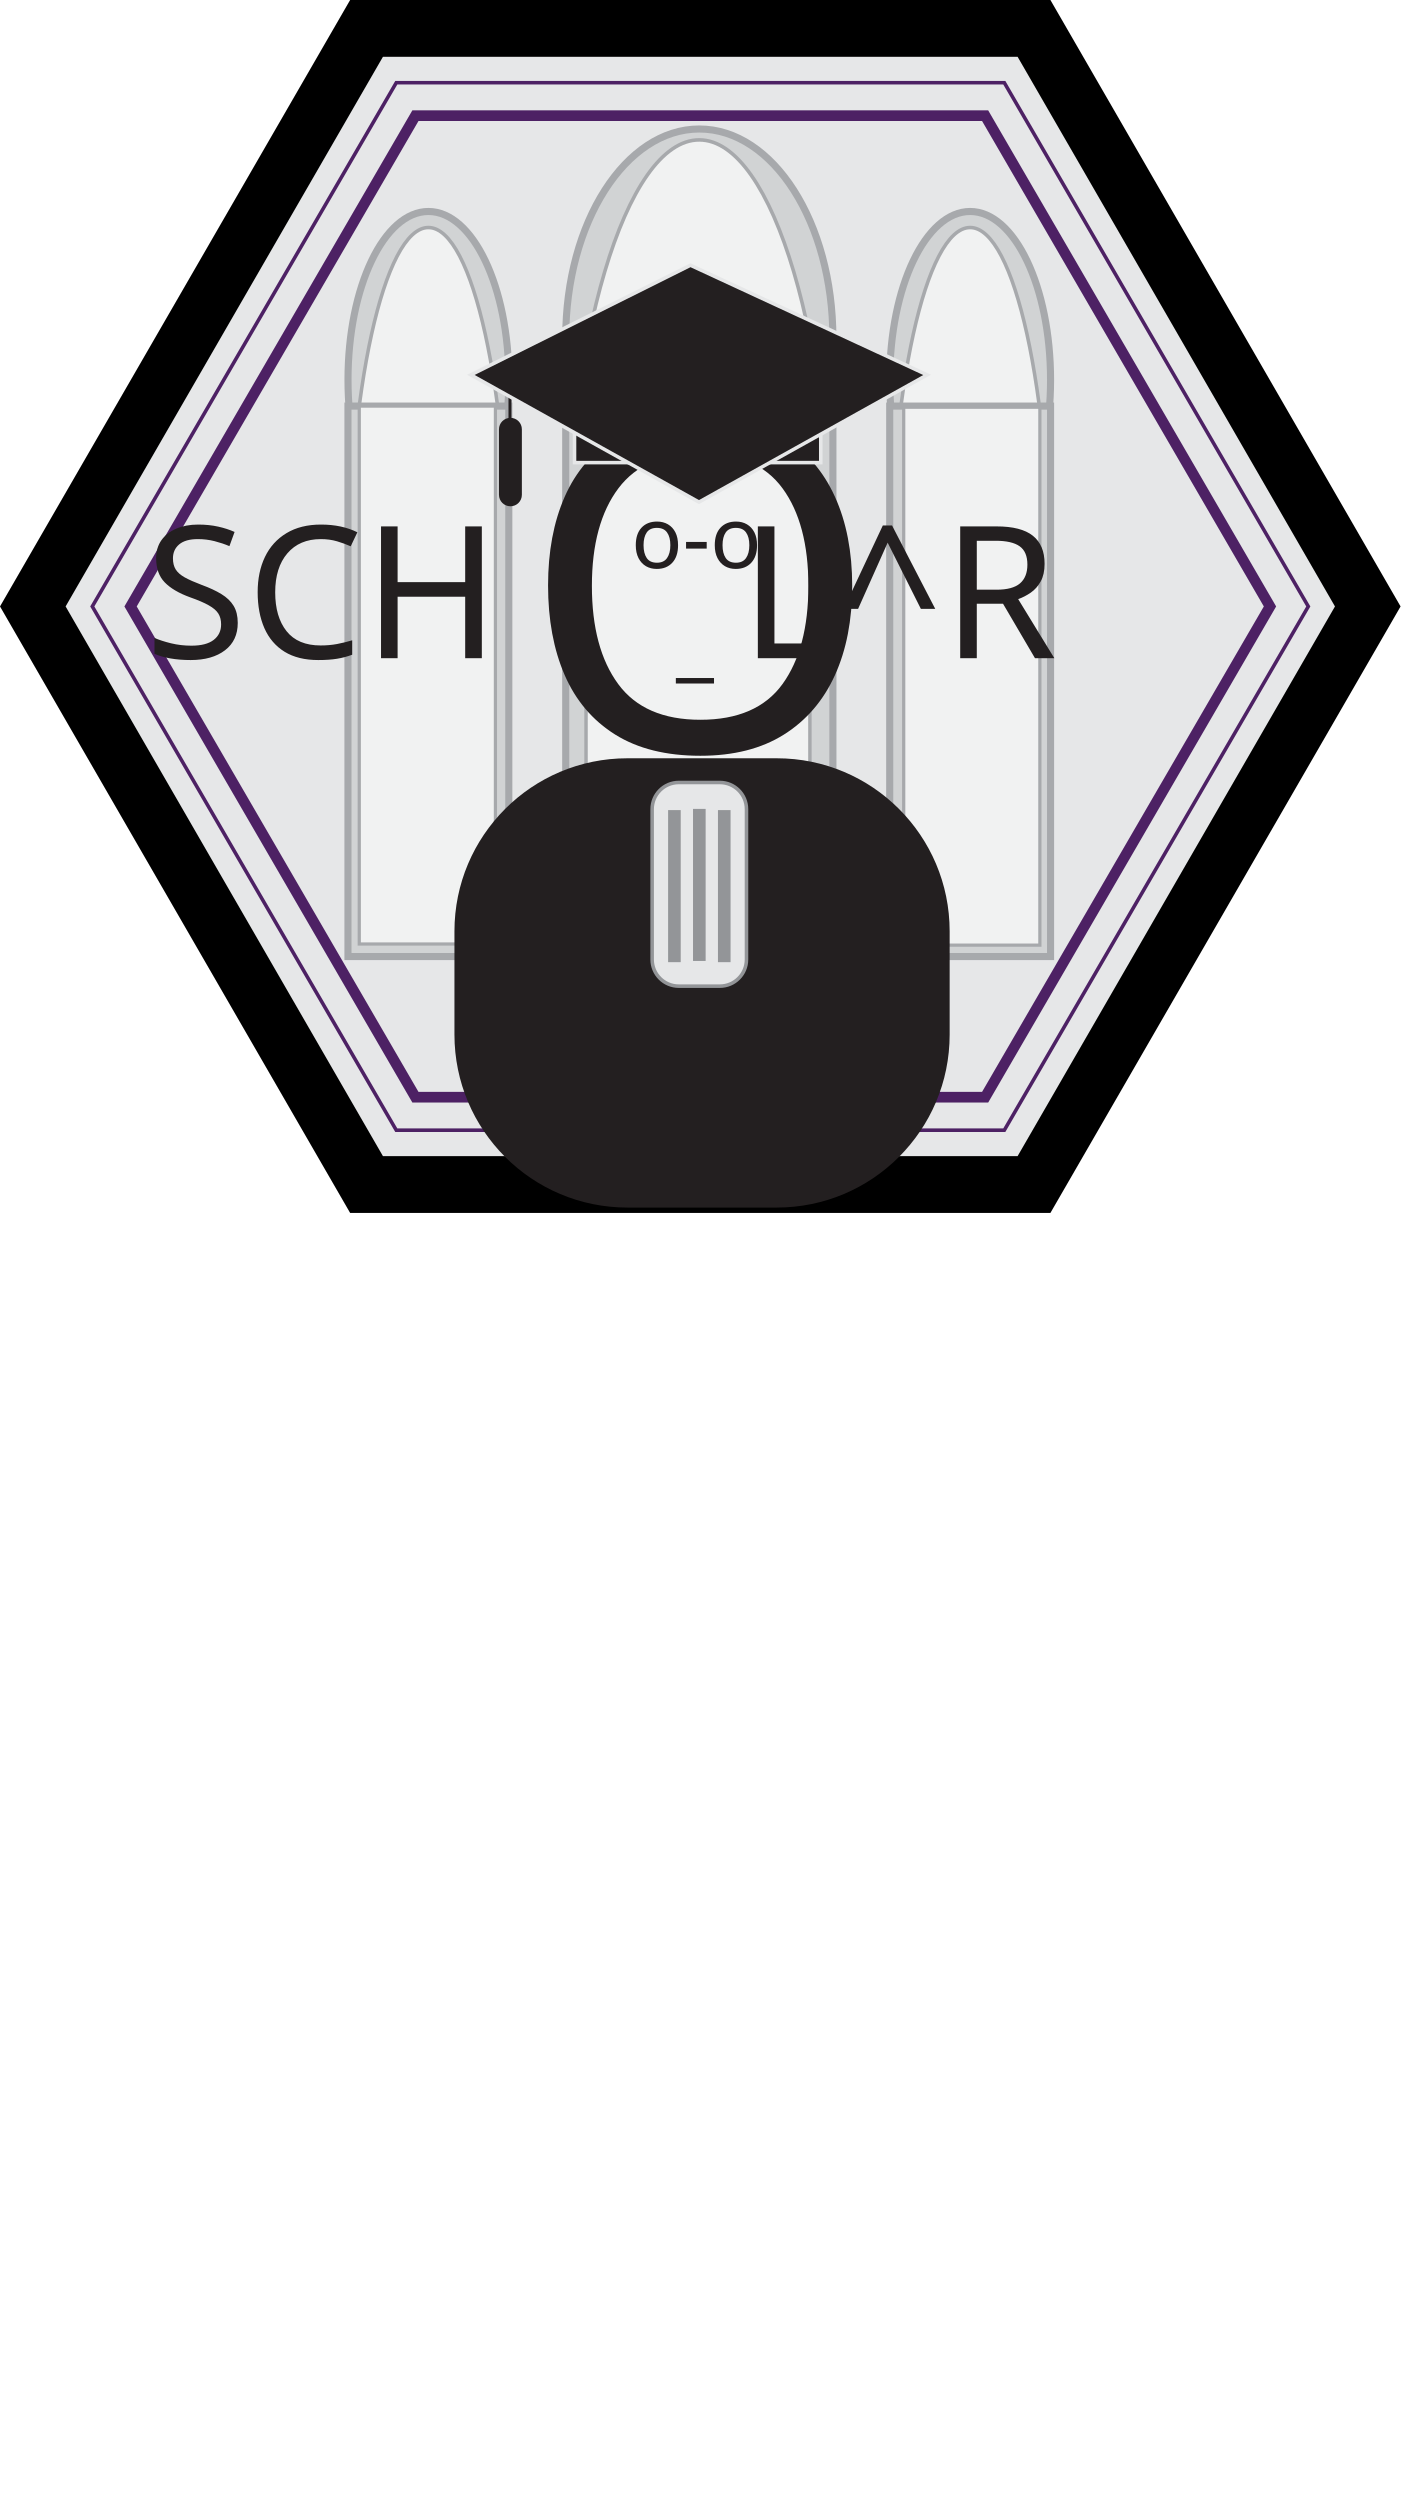
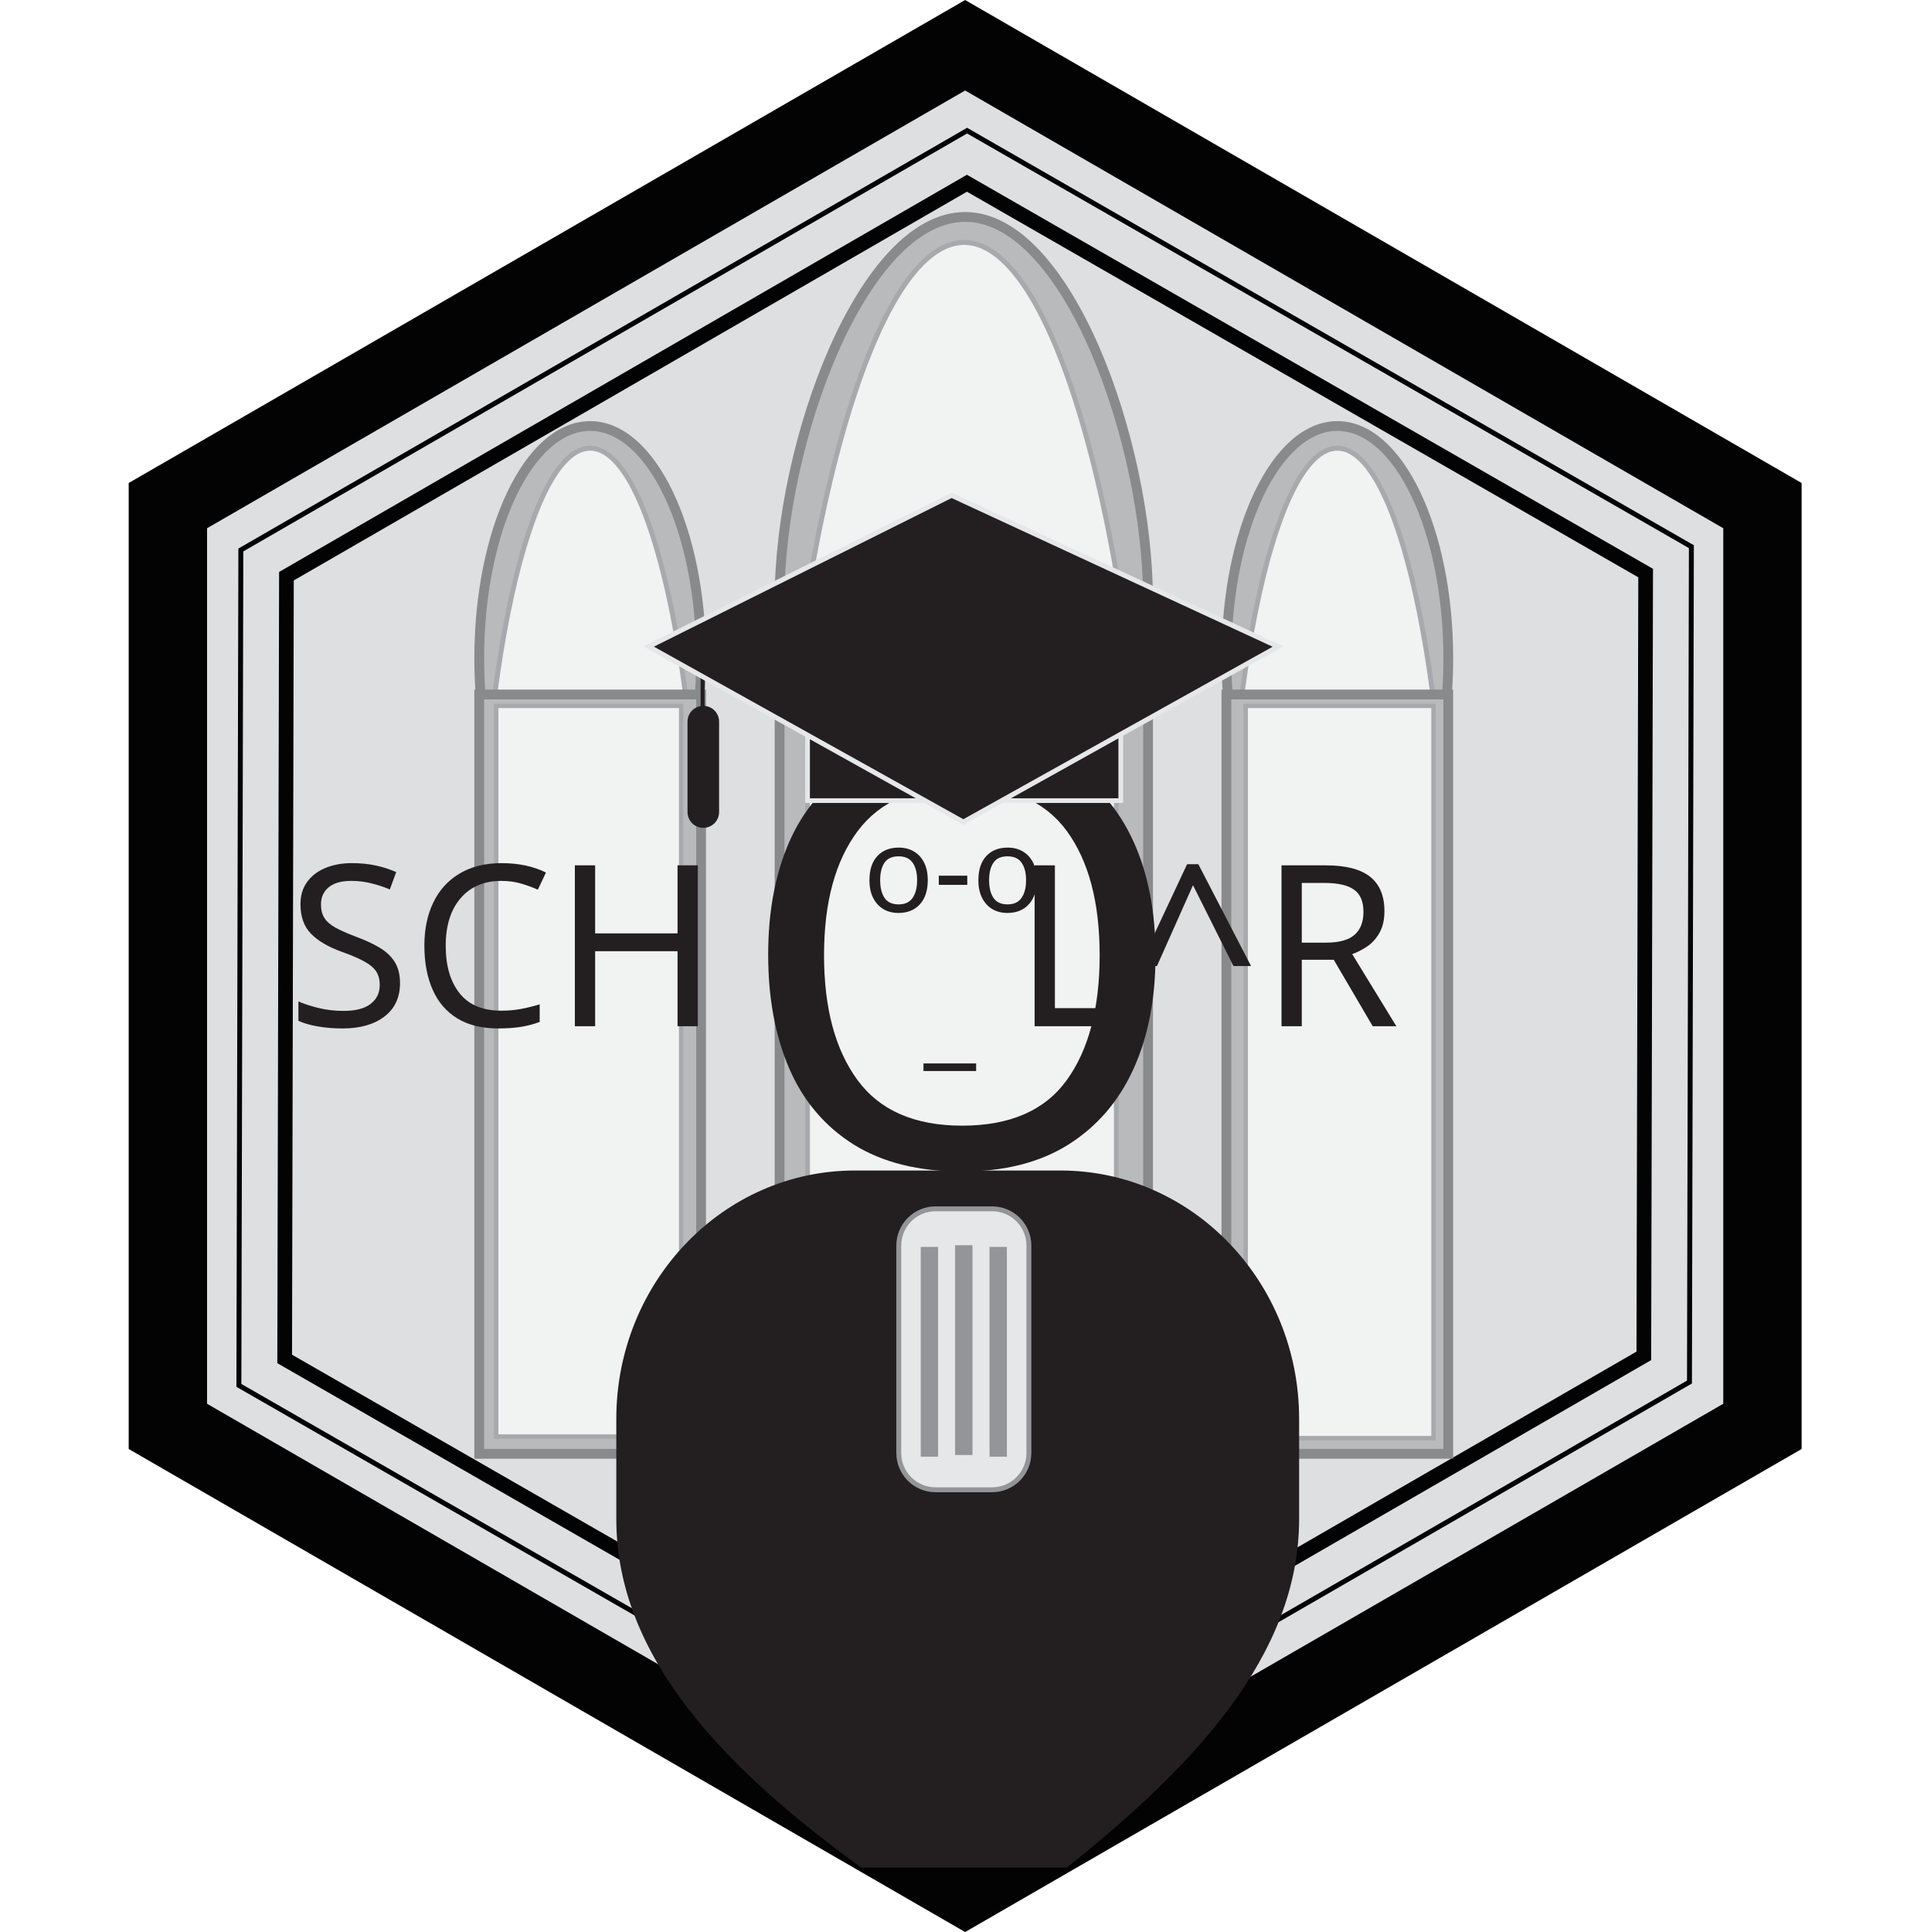
- <svg xmlns="http://www.w3.org/2000/svg" viewBox="0 0 394.45 704.1">
+ <svg xmlns="http://www.w3.org/2000/svg" viewBox="0 0 391.4 394.45">
  <defs>
-     <style>.a,.m{fill:#e6e7e8;}.a{stroke:#000;stroke-width:16px;}.a,.b,.c,.d,.e,.f,.g,.h,.k,.m,.o{stroke-miterlimit:10;}.b,.c{fill:none;stroke:#4d2164;}.b{stroke-width:1.01px;}.c{stroke-width:3px;}.d{fill:#d1d3d4;stroke-width:2px;}.d,.e,.f,.g,.h{stroke:#a7a9ac;}.e,.f,.g,.h{fill:#f1f2f2;}.e{stroke-width:1.01px;}.f{stroke-width:0.97px;}.h{stroke-width:0.91px;}.i{font-size:52px;font-family:Verdana;}.i,.j,.k,.l,.n{fill:#231f20;}.j{font-size:130px;}.j,.n{font-family:LucidaSans, Lucida Sans;}.k{stroke:#e6e7e8;}.m,.o{stroke:#939598;}.n{font-size:24px;}.o{fill:#939598;stroke-width:1.17px;}</style>
+     <style>.a{fill:#dedfe0;stroke-width:16px;}.a,.b,.c{stroke:#040303;}.a,.b,.c,.d,.e,.f,.g,.h,.i,.k,.m,.n,.p{stroke-miterlimit:10;}.b,.c{fill:none;}.b{stroke-width:1.01px;}.c{stroke-width:3px;}.d{fill:#b8babc;stroke:#888a8c;stroke-width:2px;}.e,.f,.g,.h,.i{fill:#f1f2f2;stroke:#a7a9ac;}.e{stroke-width:1.01px;}.f{stroke-width:0.97px;}.h{stroke-width:0.9px;}.i{stroke-width:0.9px;}.j{font-size:120px;}.j,.k,.l,.n,.o,.q{fill:#231f20;}.j,.o,.q{font-family:Verdana;}.k,.n{stroke:#e6e7e8;}.k{stroke-width:0.96px;}.m{fill:#e6e7e8;}.m,.p{stroke:#939598;}.o{font-size:24px;}.p{fill:#939598;stroke-width:1.17px;}.q{font-size:46px;}</style>
  </defs>
-   <polygon class="a" points="291.22 8 103.23 8 9.24 170.8 103.23 333.61 291.22 333.61 385.22 170.8 291.22 8" />
-   <polygon class="b" points="282.85 23.29 111.61 23.29 25.99 170.8 111.61 318.31 282.85 318.31 368.47 170.8 282.85 23.29" />
-   <polygon class="c" points="277.45 32.58 117 32.58 36.77 170.8 117 309.02 277.45 309.02 357.68 170.8 277.45 32.58" />
-   <ellipse class="d" cx="196.95" cy="95.17" rx="37.62" ry="58.84" />
-   <ellipse class="e" cx="196.93" cy="166.02" rx="37.62" ry="126.62" />
-   <rect class="d" x="159.33" y="100.35" width="75.25" height="192.29" />
-   <rect class="f" x="165.05" y="101.05" width="63.05" height="185.68" />
-   <ellipse class="d" cx="120.66" cy="107" rx="22.65" ry="47.44" />
-   <ellipse class="g" cx="120.66" cy="166.74" rx="22.65" ry="102.66" />
-   <rect class="d" x="98" y="114.37" width="45.3" height="155.03" />
-   <rect class="h" x="101.18" y="114.37" width="38.35" height="151.5" />
-   <ellipse class="d" cx="273.23" cy="107" rx="22.65" ry="47.44" />
-   <ellipse class="g" cx="273.23" cy="166.74" rx="22.65" ry="102.66" />
-   <rect class="d" x="250.58" y="114.37" width="45.3" height="155.03" />
-   <rect class="h" x="254.52" y="114.69" width="38.35" height="151.5" />
-   <text class="i" transform="translate(40.85 185.38)">
+   <polygon class="a" points="197.08 9.24 34.28 103.23 34.28 291.22 197.08 385.22 359.89 291.22 359.89 103.23 197.08 9.24" />
+   <polygon class="b" points="197.48 26.67 49.18 112.29 48.78 282.85 196.69 367.78 344.99 282.17 345.38 111.61 197.48 26.67" />
+   <polygon class="c" points="197.45 37.41 58.49 117.64 58.13 277.45 196.71 357.04 335.67 276.82 336.04 117 197.45 37.41" />
+   <path class="d" d="M162.41,124.77c0-32.49,17.12-78.3,37.9-78.3s37.35,45.81,37.35,78.3S220.81,183.61,200,183.61,162.41,157.27,162.41,124.77Z" transform="translate(-3.23 -2.18)" />
+   <path class="e" d="M162.39,195.62c0-69.93,16.94-143.94,37.72-143.94s37.52,74,37.52,143.94S220.79,322.24,200,322.24,162.39,265.55,162.39,195.62Z" transform="translate(-3.23 -2.18)" />
+   <rect class="d" x="159.19" y="127.77" width="75.25" height="192.29" />
+   <rect class="f" x="164.9" y="128.47" width="63.05" height="185.68" />
+   <ellipse class="d" cx="120.51" cy="134.42" rx="22.65" ry="47.44" />
+   <ellipse class="g" cx="120.51" cy="194.17" rx="22.65" ry="102.66" />
+   <rect class="d" x="97.86" y="141.79" width="45.3" height="155.03" />
+   <rect class="h" x="101.33" y="144.11" width="37.77" height="149.19" />
+   <ellipse class="d" cx="273.09" cy="134.42" rx="22.65" ry="47.44" />
+   <ellipse class="g" cx="273.09" cy="194.17" rx="22.65" ry="102.66" />
+   <rect class="d" x="250.43" y="141.79" width="45.3" height="155.03" />
+   <rect class="i" x="254.37" y="144.11" width="38.35" height="149.51" />
+   <text class="j" transform="translate(149.55 237.98)">O</text>
+   <rect class="k" x="164.9" y="144.11" width="63.96" height="19.35" />
+   <rect class="l" x="140.39" y="144.11" width="6.45" height="24.91" rx="3.23" />
+   <rect class="l" x="143.06" y="137.74" width="0.82" height="7.48" />
+   <path class="l" d="M179.08,383.47h42c25.62-20.45,47.43-43.16,47.43-71.17V291.87c0-28-21.81-50.71-48.72-50.71h-42c-26.9,0-48.71,22.71-48.71,50.71V312.3C129.08,340.31,150.89,363,179.08,383.47Z" transform="translate(-3.23 -2.18)" />
+   <rect class="m" x="183.53" y="246.8" width="26.57" height="57.36" rx="7.51" />
+   <polygon class="n" points="260.97 132 196.72 167.83 132.46 132 194.31 101.13 260.97 132" />
+   <text class="o" transform="translate(176.23 186.16)">o-o<tspan x="12.39" y="28.8">_</tspan>
+   </text>
+   <rect class="p" x="188.6" y="255.16" width="2.38" height="41.66" />
+   <rect class="p" x="202.64" y="255.16" width="2.38" height="41.66" />
+   <rect class="p" x="195.62" y="254.82" width="2.38" height="41.66" />
+   <text class="q" transform="translate(58.59 209.52)">
    <tspan xml:space="preserve">SCH     L^R</tspan>
  </text>
-   <text x="-3.08" y="-28.6" />
-   <text class="j" transform="translate(146.42 211.56)">O</text>
-   <rect class="k" x="161.81" y="110.94" width="69.35" height="19.35" />
-   <rect class="l" x="140.53" y="117.68" width="6.45" height="24.91" rx="3.23" />
-   <rect class="l" x="143.21" y="111.32" width="0.82" height="7.48" />
-   <rect class="l" x="127.99" y="213.56" width="139.47" height="126.54" rx="48.72" />
-   <rect class="m" x="183.67" y="220.38" width="26.57" height="57.36" rx="7.51" />
-   <polygon class="k" points="261.12 105.58 196.86 141.41 132.61 105.58 194.46 74.7 261.12 105.58" />
-   <text class="n" transform="translate(177.75 160)">o-o<tspan x="12.64" y="28.8">_</tspan>
-   </text>
-   <rect class="o" x="188.75" y="228.74" width="2.38" height="41.66" />
-   <rect class="o" x="202.79" y="228.74" width="2.38" height="41.66" />
-   <rect class="o" x="195.77" y="228.4" width="2.38" height="41.66" />
</svg>
